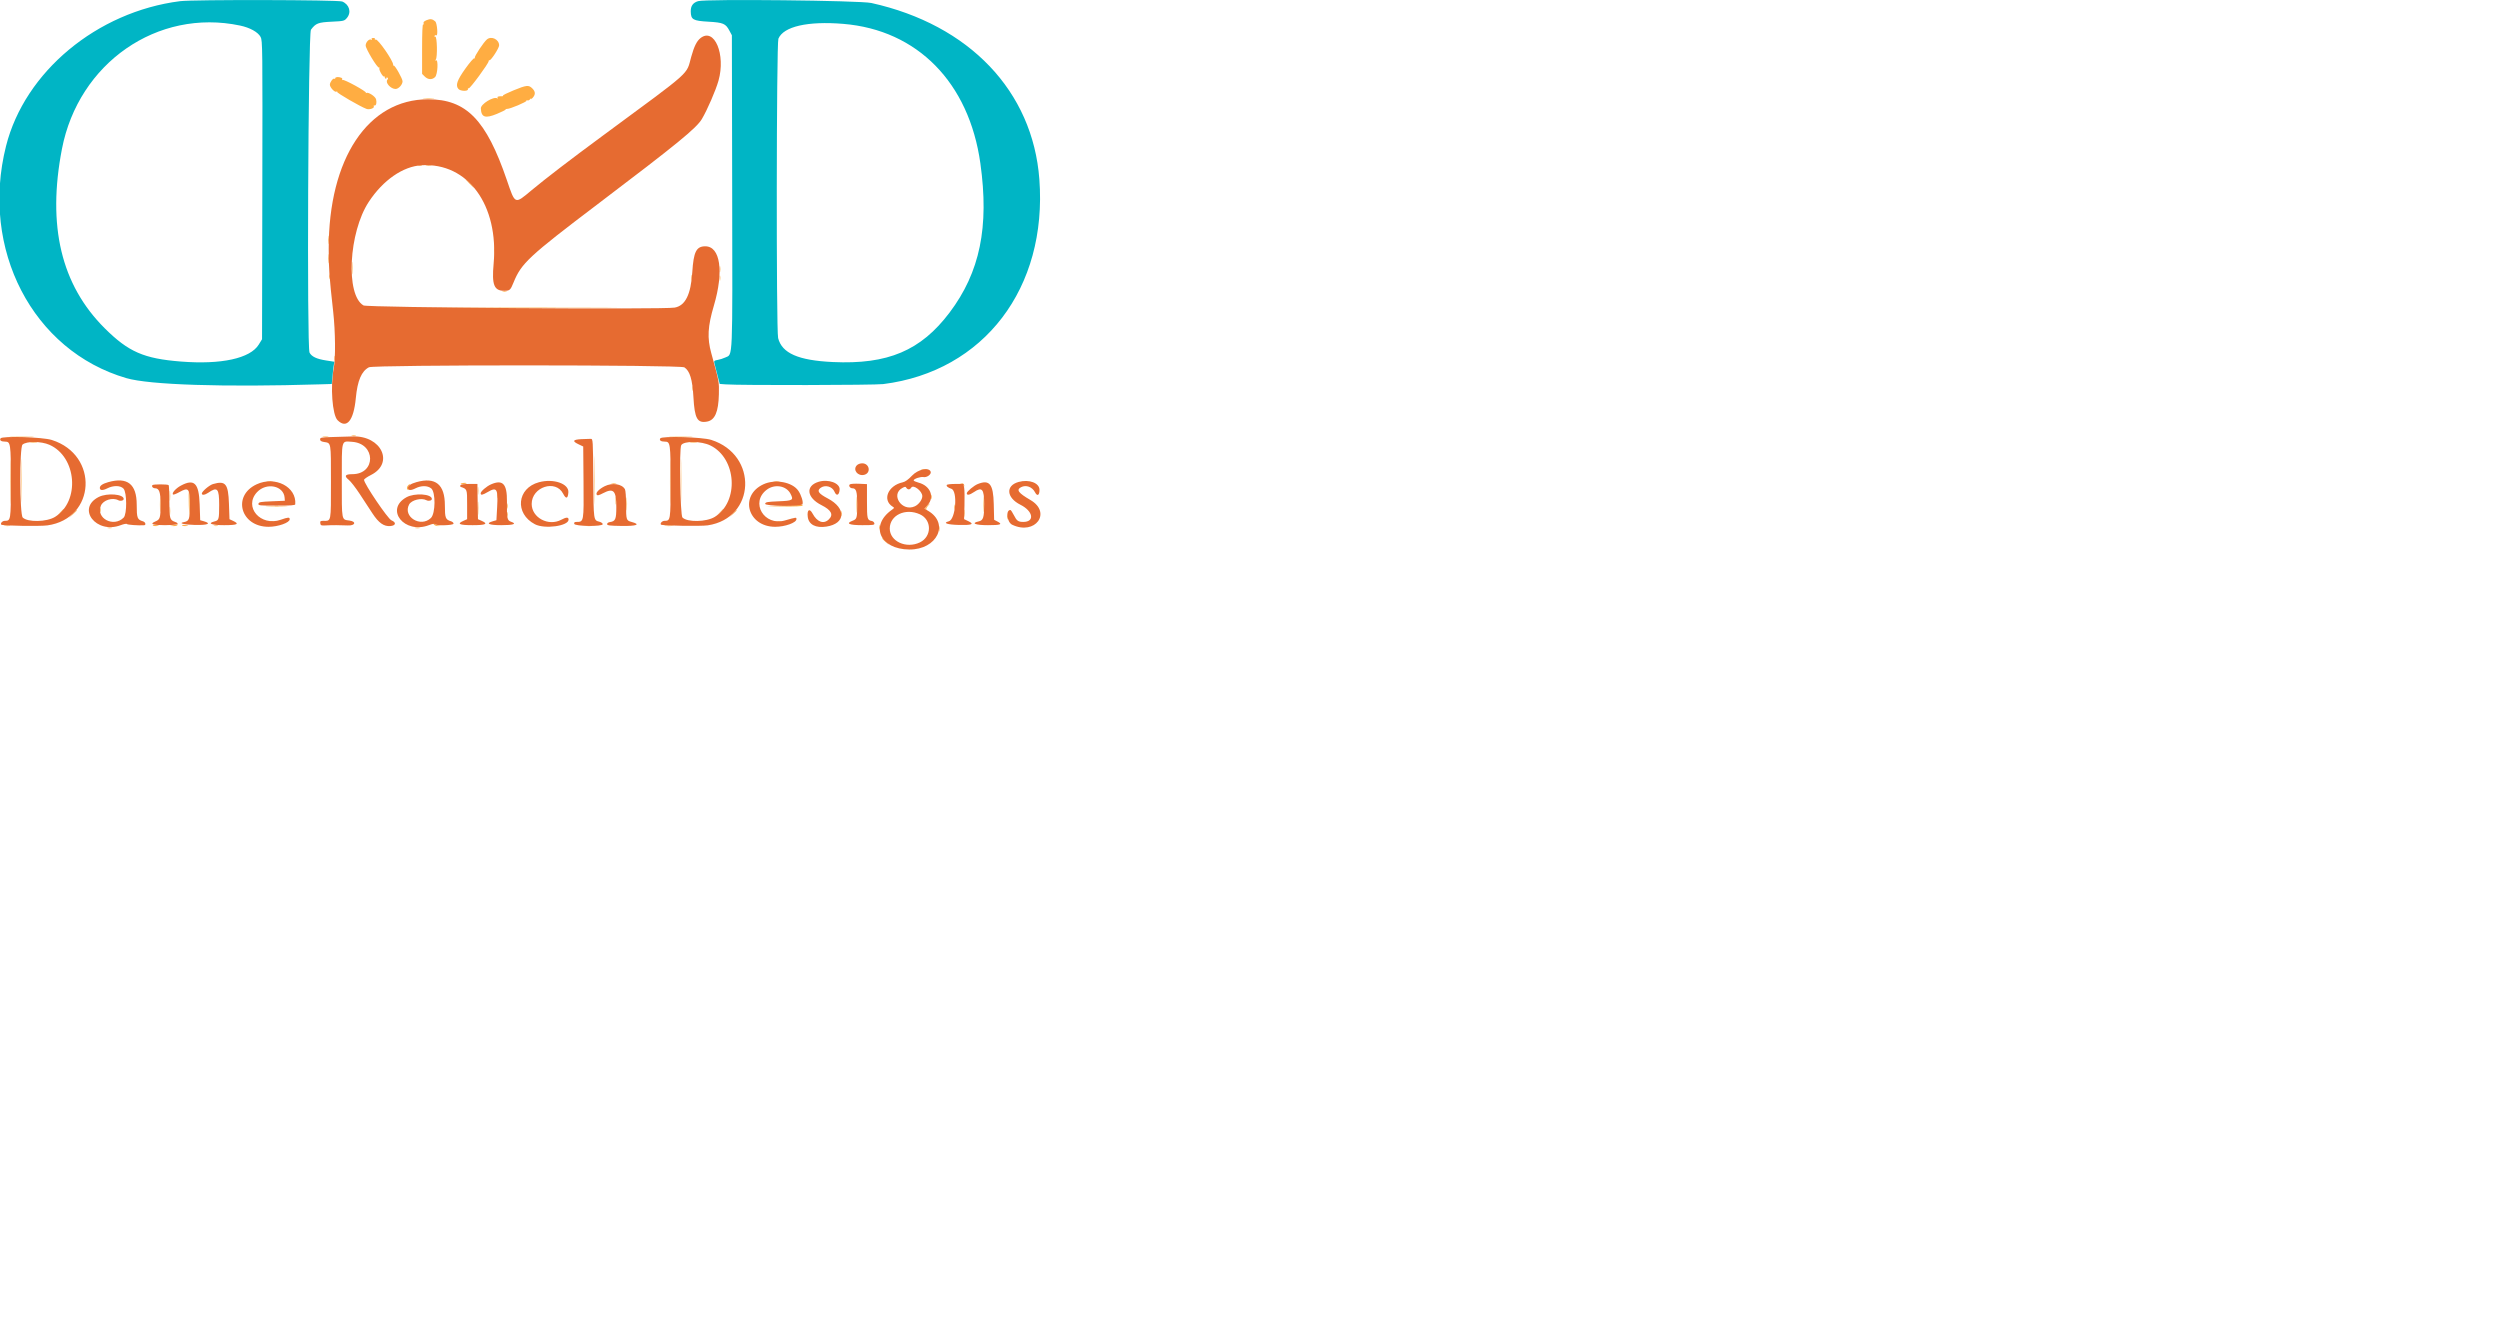
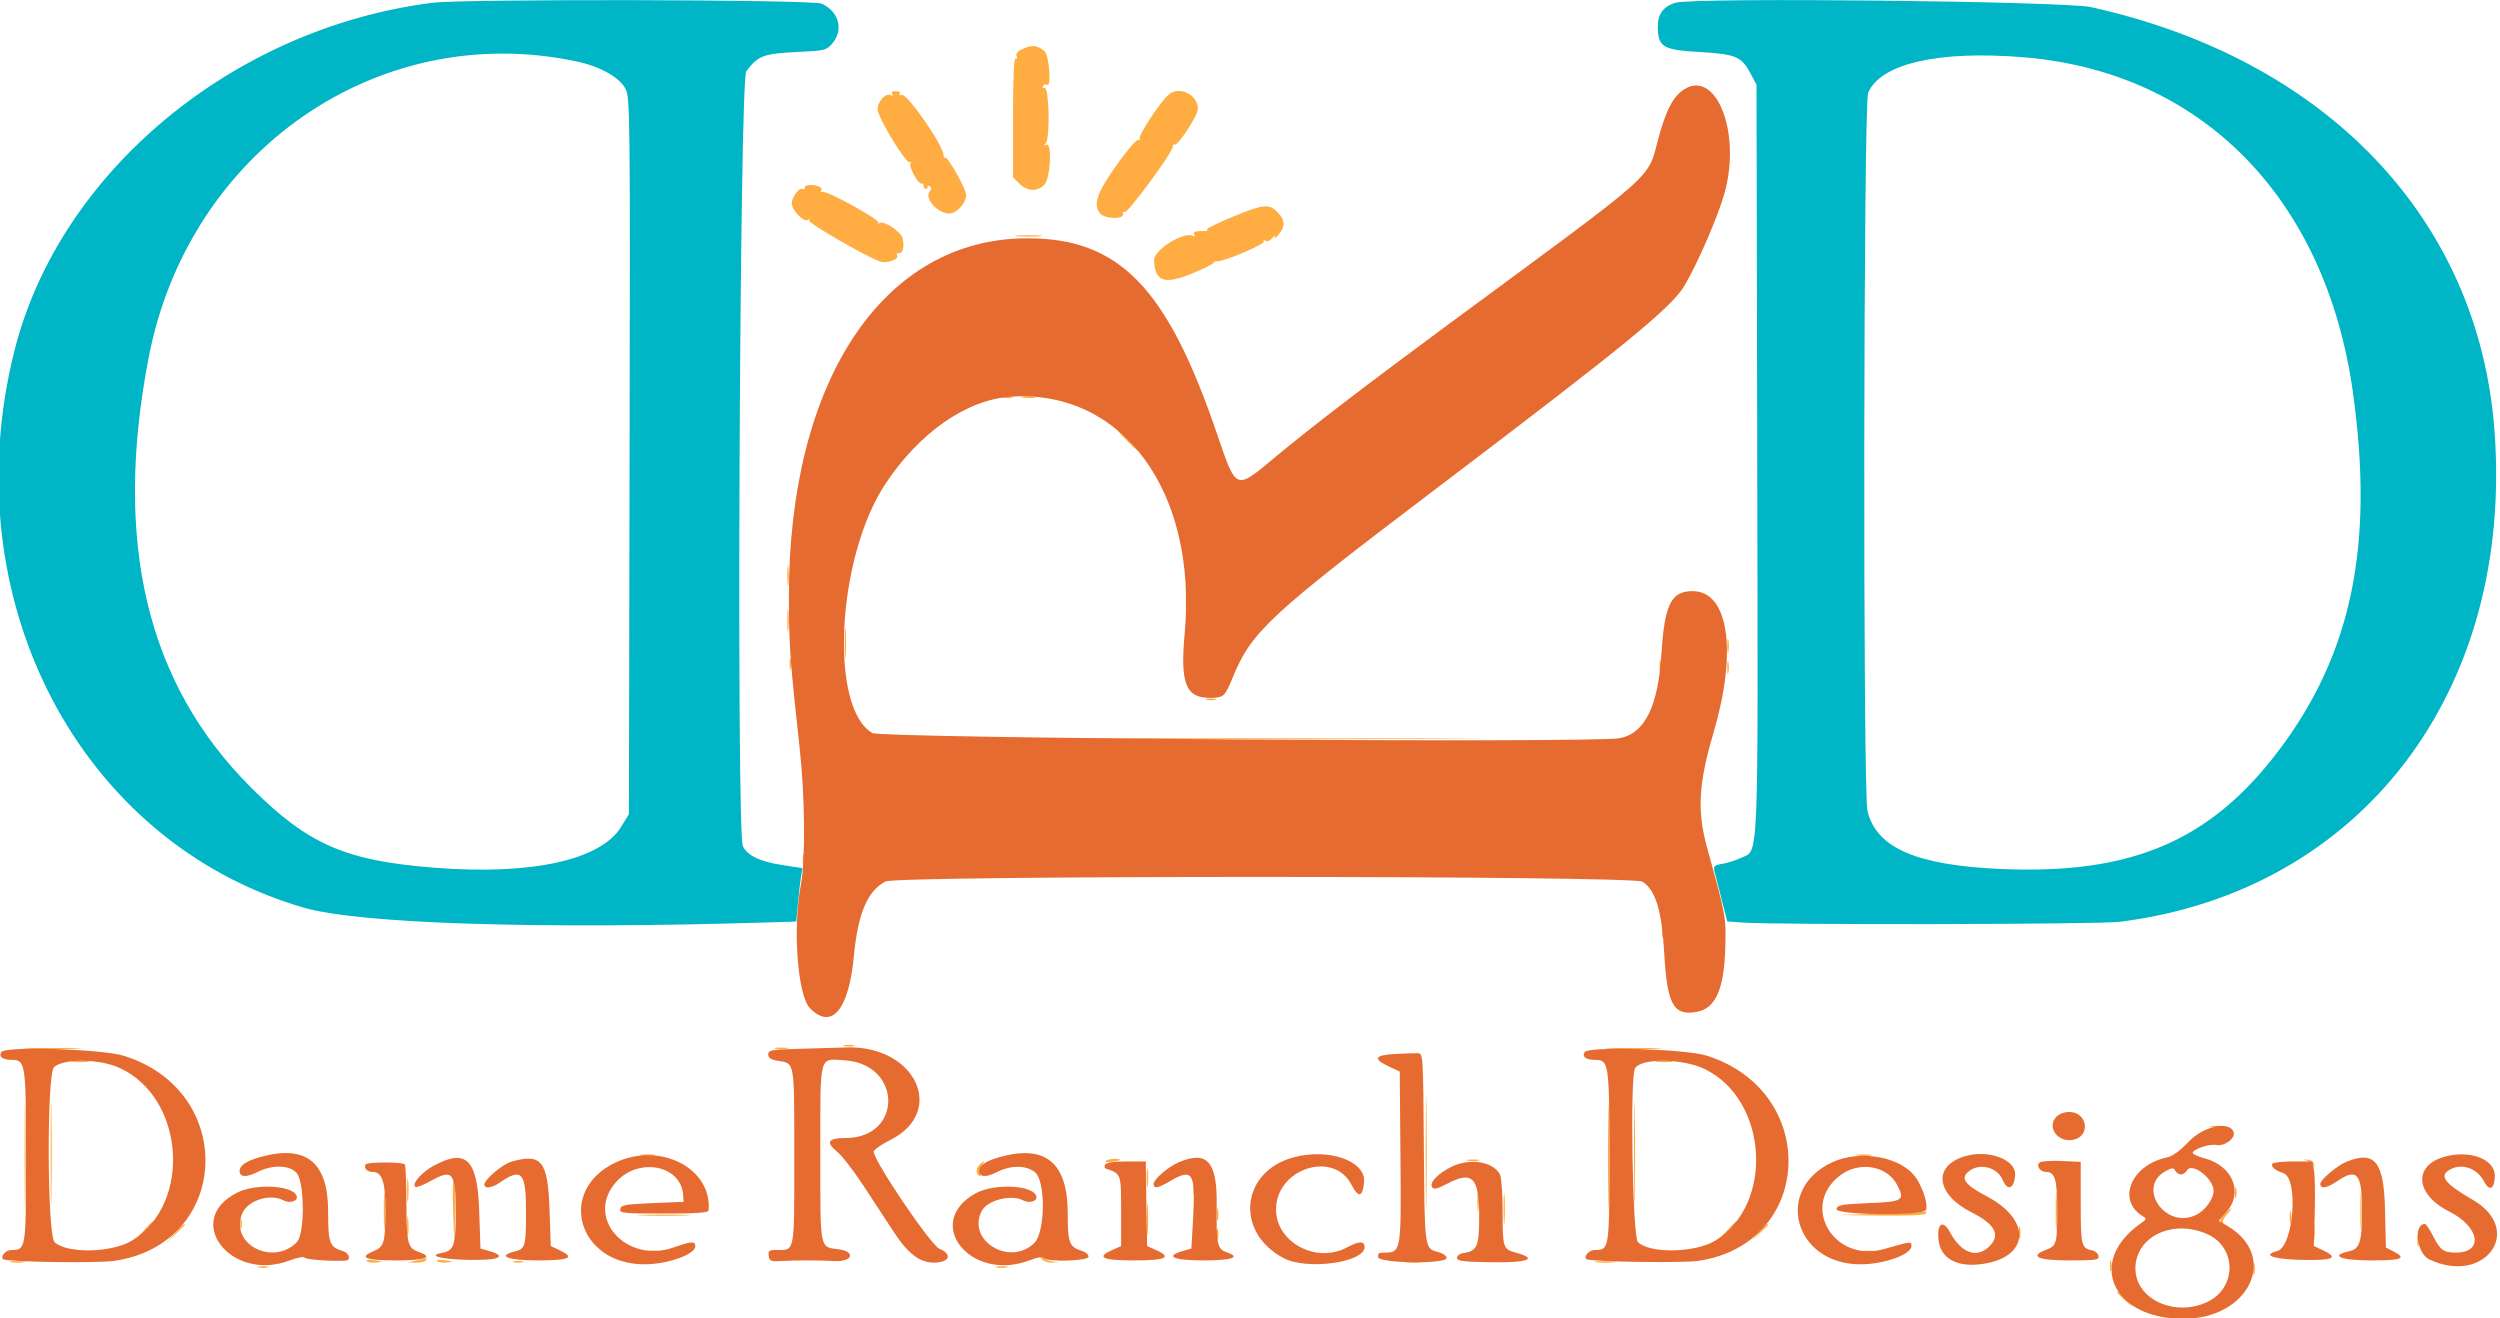
- <svg xmlns="http://www.w3.org/2000/svg" id="svg" version="1.1" width="960" height="507" style="display: block;">
+ <svg xmlns="http://www.w3.org/2000/svg" id="svg" version="1.1" viewBox="0 0 400 210.865" style="display: block;">
  <g id="svgg">
    <path id="path0" d="M163.787 7.752 C 162.821 8.158,162.484 8.524,162.659 8.979 C 162.801 9.351,162.732 9.518,162.495 9.372 C 162.228 9.207,162.083 12.507,162.083 18.744 L 162.083 28.371 163.106 29.394 C 164.345 30.633,165.957 30.709,167.083 29.583 C 168.084 28.583,168.376 22.592,167.396 23.180 C 166.998 23.419,166.985 23.351,167.341 22.892 C 168.035 21.997,167.856 13.922,167.145 14.073 C 166.848 14.136,166.725 13.992,166.873 13.754 C 167.020 13.515,167.317 13.428,167.531 13.561 C 168.258 14.010,167.873 8.837,167.133 8.204 C 166.017 7.249,165.235 7.143,163.787 7.752 M142.748 15.064 C 142.938 15.371,142.862 15.432,142.538 15.232 C 141.786 14.767,140.417 16.212,140.417 17.471 C 140.417 18.772,144.990 26.306,145.564 25.951 C 145.783 25.815,145.837 25.907,145.685 26.154 C 145.352 26.692,147.023 29.670,147.494 29.379 C 147.675 29.267,147.797 29.408,147.765 29.692 C 147.734 29.976,147.896 30.208,148.125 30.208 C 148.354 30.208,148.490 30.054,148.427 29.865 C 148.364 29.676,148.514 29.646,148.760 29.798 C 149.076 29.993,149.071 30.239,148.741 30.635 C 147.841 31.720,150.026 34.167,151.895 34.167 C 153.056 34.167,154.583 32.494,154.583 31.223 C 154.583 30.189,151.551 24.837,151.178 25.211 C 151.065 25.324,150.972 25.158,150.972 24.843 C 150.972 23.304,145.118 14.865,144.275 15.189 C 143.963 15.309,143.821 15.222,143.961 14.995 C 144.101 14.769,143.819 14.583,143.333 14.583 C 142.772 14.583,142.559 14.759,142.748 15.064 M187.003 15.119 C 185.742 16.155,182.063 21.713,182.341 22.163 C 182.507 22.431,182.442 22.513,182.187 22.356 C 181.936 22.201,180.440 23.911,178.725 26.314 C 175.489 30.847,174.819 32.816,176.052 34.178 C 176.859 35.070,179.860 35.121,179.677 34.240 C 179.614 33.936,179.742 33.799,179.960 33.934 C 180.400 34.205,187.639 24.367,187.639 23.498 C 187.639 23.198,187.771 23.035,187.932 23.134 C 188.423 23.438,191.667 18.477,191.667 17.422 C 191.667 15.152,188.729 13.701,187.003 15.119 M128.750 30.025 C 128.750 30.267,128.575 30.358,128.362 30.226 C 127.889 29.933,126.667 31.593,126.667 32.528 C 126.667 33.566,128.567 35.579,129.185 35.197 C 129.493 35.006,129.608 35.040,129.461 35.277 C 129.229 35.652,138.445 40.997,140.741 41.819 C 141.893 42.232,143.952 41.497,143.534 40.821 C 143.390 40.587,143.509 40.448,143.798 40.511 C 144.437 40.649,144.746 39.456,144.415 38.135 C 144.140 37.039,141.440 35.262,140.697 35.687 C 140.428 35.841,140.347 35.814,140.517 35.626 C 140.913 35.189,132.105 30.354,131.543 30.701 C 131.311 30.845,131.243 30.765,131.392 30.525 C 131.540 30.284,131.366 29.974,131.005 29.835 C 129.971 29.438,128.750 29.541,128.750 30.025 M197.218 34.690 C 194.886 35.646,193.056 36.554,193.151 36.709 C 193.246 36.863,193.092 36.981,192.808 36.971 C 191.382 36.919,190.805 37.118,191.081 37.564 C 191.259 37.851,191.196 37.933,190.928 37.767 C 189.549 36.915,184.579 39.963,184.647 41.619 C 184.790 45.081,186.301 45.596,190.833 43.725 C 192.667 42.968,194.167 42.216,194.167 42.054 C 194.167 41.892,194.401 41.785,194.688 41.817 C 195.695 41.929,202.481 39.057,202.217 38.630 C 202.062 38.378,202.162 38.333,202.463 38.519 C 202.760 38.702,203.234 38.512,203.600 38.063 C 203.960 37.621,204.113 37.559,203.957 37.917 C 203.808 38.260,204.076 38.099,204.552 37.558 C 205.691 36.263,205.644 35.189,204.394 33.939 C 203.022 32.567,202.182 32.655,197.218 34.690 M162.813 37.805 C 163.786 37.893,165.380 37.893,166.354 37.805 C 167.328 37.717,166.531 37.646,164.583 37.646 C 162.635 37.646,161.839 37.717,162.813 37.805 M160.521 63.621 C 160.922 63.725,161.578 63.725,161.979 63.621 C 162.380 63.516,162.052 63.430,161.250 63.430 C 160.448 63.430,160.120 63.516,160.521 63.621 M163.646 63.627 C 164.161 63.727,165.005 63.727,165.521 63.627 C 166.036 63.528,165.615 63.447,164.583 63.447 C 163.552 63.447,163.130 63.528,163.646 63.627 M180.208 70.417 C 181.103 71.333,181.930 72.083,182.044 72.083 C 182.159 72.083,181.520 71.333,180.625 70.417 C 179.730 69.500,178.904 68.750,178.789 68.750 C 178.675 68.750,179.313 69.500,180.208 70.417 M125.967 92.083 C 125.967 93.573,126.042 94.182,126.135 93.438 C 126.227 92.693,126.227 91.474,126.135 90.729 C 126.042 89.984,125.967 90.594,125.967 92.083 M189.720 96.042 C 189.722 97.646,189.797 98.251,189.887 97.387 C 189.978 96.522,189.976 95.210,189.884 94.470 C 189.792 93.730,189.718 94.438,189.720 96.042 M125.970 99.375 C 125.972 100.979,126.047 101.584,126.137 100.720 C 126.228 99.855,126.226 98.543,126.134 97.803 C 126.042 97.064,125.968 97.771,125.970 99.375 M135.150 102.917 C 135.150 105.094,135.220 105.984,135.306 104.896 C 135.392 103.807,135.392 102.026,135.306 100.938 C 135.220 99.849,135.150 100.740,135.150 102.917 M276.363 103.333 C 276.363 104.365,276.445 104.786,276.544 104.271 C 276.643 103.755,276.643 102.911,276.544 102.396 C 276.445 101.880,276.363 102.302,276.363 103.333 M126.347 106.250 C 126.347 107.052,126.432 107.380,126.537 106.979 C 126.642 106.578,126.642 105.922,126.537 105.521 C 126.432 105.120,126.347 105.448,126.347 106.250 M265.530 106.667 C 265.530 107.698,265.611 108.120,265.711 107.604 C 265.810 107.089,265.810 106.245,265.711 105.729 C 265.611 105.214,265.530 105.635,265.530 106.667 M276.355 106.875 C 276.360 107.792,276.445 108.118,276.545 107.599 C 276.644 107.081,276.641 106.331,276.536 105.933 C 276.432 105.534,276.350 105.958,276.355 106.875 M193.021 111.954 C 193.422 112.059,194.078 112.059,194.479 111.954 C 194.880 111.849,194.552 111.763,193.750 111.763 C 192.948 111.763,192.620 111.849,193.021 111.954 M171.563 118.229 C 187.661 118.290,214.005 118.290,230.104 118.229 C 246.203 118.169,233.031 118.119,200.833 118.119 C 168.635 118.119,155.464 118.169,171.563 118.229 M128.430 137.500 C 128.430 138.302,128.516 138.630,128.621 138.229 C 128.725 137.828,128.725 137.172,128.621 136.771 C 128.516 136.370,128.430 136.698,128.430 137.500 M265.930 149.167 C 265.930 149.969,266.016 150.297,266.121 149.896 C 266.225 149.495,266.225 148.839,266.121 148.438 C 266.016 148.036,265.930 148.365,265.930 149.167 M135.104 167.371 C 135.505 167.475,136.161 167.475,136.563 167.371 C 136.964 167.266,136.635 167.180,135.833 167.180 C 135.031 167.180,134.703 167.266,135.104 167.371 M4.479 167.810 C 6.599 167.886,10.068 167.886,12.187 167.810 C 14.307 167.735,12.573 167.673,8.333 167.673 C 4.094 167.673,2.359 167.735,4.479 167.810 M124.063 167.794 C 124.578 167.893,125.422 167.893,125.938 167.794 C 126.453 167.695,126.031 167.613,125.000 167.613 C 123.969 167.613,123.547 167.695,124.063 167.794 M257.583 167.810 C 259.577 167.886,262.952 167.886,265.083 167.811 C 267.214 167.735,265.583 167.673,261.458 167.672 C 257.333 167.672,255.589 167.734,257.583 167.810 M11.771 169.882 C 12.401 169.977,13.432 169.977,14.063 169.882 C 14.693 169.786,14.177 169.708,12.917 169.708 C 11.656 169.708,11.141 169.786,11.771 169.882 M228.105 184.375 C 228.105 192.625,228.160 196.059,228.228 192.006 C 228.297 187.953,228.297 181.203,228.229 177.006 C 228.161 172.809,228.105 176.125,228.105 184.375 M265.104 169.882 C 265.734 169.977,266.766 169.977,267.396 169.882 C 268.026 169.786,267.510 169.708,266.250 169.708 C 264.990 169.708,264.474 169.786,265.104 169.882 M3.937 185.000 C 3.937 192.677,3.993 195.818,4.062 191.979 C 4.131 188.141,4.131 181.859,4.062 178.021 C 3.993 174.182,3.937 177.323,3.937 185.000 M8.103 184.583 C 8.103 192.031,8.159 195.078,8.228 191.354 C 8.297 187.630,8.297 181.536,8.228 177.813 C 8.159 174.089,8.103 177.135,8.103 184.583 M257.270 185.000 C 257.270 192.677,257.326 195.818,257.395 191.979 C 257.464 188.141,257.464 181.859,257.395 178.021 C 257.326 174.182,257.270 177.323,257.270 185.000 M261.436 184.583 C 261.436 192.031,261.493 195.078,261.562 191.354 C 261.631 187.630,261.631 181.536,261.562 177.813 C 261.493 174.089,261.436 177.135,261.436 184.583 M353.860 180.299 C 354.493 180.395,355.431 180.392,355.943 180.293 C 356.456 180.194,355.938 180.116,354.792 180.119 C 353.646 180.122,353.227 180.203,353.860 180.299 M102.610 184.882 C 103.243 184.978,104.181 184.976,104.693 184.877 C 105.206 184.778,104.688 184.699,103.542 184.703 C 102.396 184.706,101.977 184.787,102.610 184.882 M297.193 184.882 C 297.827 184.978,298.764 184.976,299.277 184.877 C 299.789 184.778,299.271 184.699,298.125 184.703 C 296.979 184.706,296.560 184.787,297.193 184.882 M176.922 185.758 C 176.806 185.946,177.263 186.018,177.939 185.919 C 178.614 185.820,179.167 185.666,179.167 185.578 C 179.167 185.260,177.128 185.424,176.922 185.758 M234.901 185.711 C 235.419 185.811,236.169 185.807,236.567 185.703 C 236.966 185.599,236.542 185.517,235.625 185.522 C 234.708 185.526,234.382 185.612,234.901 185.711 M369.037 185.687 C 369.538 185.795,370.043 186.201,370.159 186.588 C 370.310 187.094,370.345 187.058,370.284 186.458 C 370.227 185.893,369.867 185.603,369.162 185.557 C 368.293 185.500,368.273 185.521,369.037 185.687 M156.750 186.333 C 156.143 186.940,156.102 187.776,156.662 188.122 C 156.899 188.268,156.968 188.100,156.824 187.725 C 156.686 187.366,156.805 186.794,157.088 186.453 C 157.703 185.712,157.458 185.625,156.750 186.333 M183.462 188.542 C 183.465 189.917,183.543 190.429,183.635 189.680 C 183.728 188.931,183.726 187.806,183.631 187.180 C 183.536 186.554,183.460 187.167,183.462 188.542 M65.140 190.417 C 65.140 192.135,65.214 192.839,65.304 191.979 C 65.393 191.120,65.393 189.714,65.304 188.854 C 65.214 187.995,65.140 188.698,65.140 190.417 M72.498 193.874 L 72.705 199.375 72.824 194.201 C 72.890 191.355,72.797 188.879,72.618 188.699 C 72.438 188.519,72.385 190.848,72.498 193.874 M328.911 193.750 C 328.911 196.615,328.977 197.786,329.058 196.354 C 329.140 194.922,329.140 192.578,329.058 191.146 C 328.977 189.714,328.911 190.885,328.911 193.750 M61.408 193.750 C 61.408 196.385,61.475 197.464,61.558 196.146 C 61.641 194.828,61.641 192.672,61.558 191.354 C 61.475 190.036,61.408 191.115,61.408 193.750 M190.930 190.417 C 190.930 191.219,191.016 191.547,191.121 191.146 C 191.225 190.745,191.225 190.089,191.121 189.688 C 191.016 189.286,190.930 189.615,190.930 190.417 M377.658 193.750 C 377.658 196.385,377.725 197.464,377.808 196.146 C 377.891 194.828,377.891 192.672,377.808 191.354 C 377.725 190.036,377.658 191.115,377.658 193.750 M240.569 193.542 C 240.570 195.833,240.640 196.718,240.724 195.507 C 240.809 194.296,240.808 192.421,240.722 191.340 C 240.637 190.259,240.568 191.250,240.569 193.542 M357.597 190.833 C 357.597 191.635,357.682 191.964,357.787 191.563 C 357.892 191.161,357.892 190.505,357.787 190.104 C 357.682 189.703,357.597 190.031,357.597 190.833 M236.379 192.292 C 236.381 193.667,236.459 194.179,236.552 193.430 C 236.645 192.681,236.643 191.556,236.548 190.930 C 236.453 190.304,236.377 190.917,236.379 192.292 M183.486 195.208 C 183.487 197.500,183.557 198.384,183.641 197.174 C 183.725 195.963,183.725 194.088,183.639 193.007 C 183.554 191.926,183.484 192.917,183.486 195.208 M194.688 194.375 C 194.693 195.292,194.778 195.618,194.878 195.099 C 194.978 194.581,194.974 193.831,194.870 193.433 C 194.765 193.034,194.684 193.458,194.688 194.375 M355.875 194.331 C 355.146 195.106,355.060 195.400,355.489 195.648 C 355.793 195.823,355.899 195.810,355.725 195.619 C 355.551 195.427,355.818 194.834,356.319 194.302 C 356.819 193.769,357.135 193.333,357.020 193.333 C 356.906 193.333,356.390 193.782,355.875 194.331 M366.355 194.792 C 366.360 195.708,366.445 196.034,366.545 195.516 C 366.644 194.998,366.641 194.248,366.536 193.849 C 366.432 193.451,366.350 193.875,366.355 194.792 M65.133 196.250 C 65.133 197.740,65.209 198.349,65.301 197.604 C 65.394 196.859,65.394 195.641,65.301 194.896 C 65.209 194.151,65.133 194.760,65.133 196.250 M301.042 194.167 L 293.958 194.406 300.913 194.494 C 305.198 194.549,307.966 194.423,308.125 194.167 C 308.267 193.938,308.325 193.790,308.254 193.839 C 308.183 193.888,304.938 194.035,301.042 194.167 M102.813 194.477 C 104.703 194.554,107.797 194.554,109.688 194.477 C 111.578 194.399,110.031 194.336,106.250 194.336 C 102.469 194.336,100.922 194.399,102.813 194.477 M38.430 195.833 C 38.430 196.635,38.516 196.964,38.621 196.563 C 38.725 196.161,38.725 195.505,38.621 195.104 C 38.516 194.703,38.430 195.031,38.430 195.833 M370.125 197.083 C 370.125 198.344,370.203 198.859,370.298 198.229 C 370.394 197.599,370.394 196.568,370.298 195.938 C 370.203 195.307,370.125 195.823,370.125 197.083 M23.099 196.771 L 21.875 198.125 23.229 196.901 C 23.974 196.228,24.583 195.619,24.583 195.547 C 24.583 195.225,24.240 195.509,23.099 196.771 M276.432 196.771 L 275.208 198.125 276.563 196.901 C 277.307 196.228,277.917 195.619,277.917 195.547 C 277.917 195.225,277.573 195.509,276.432 196.771 M27.894 197.396 L 26.458 198.958 28.021 197.522 C 28.880 196.733,29.583 196.030,29.583 195.960 C 29.583 195.642,29.231 195.941,27.894 197.396 M281.432 197.188 L 280.208 198.542 281.563 197.318 C 282.307 196.645,282.917 196.035,282.917 195.964 C 282.917 195.642,282.573 195.925,281.432 197.188 M323.022 197.292 C 323.026 198.208,323.112 198.534,323.211 198.016 C 323.311 197.498,323.307 196.748,323.203 196.349 C 323.099 195.951,323.017 196.375,323.022 197.292 M194.680 197.500 C 194.680 198.302,194.766 198.630,194.871 198.229 C 194.975 197.828,194.975 197.172,194.871 196.771 C 194.766 196.370,194.680 196.698,194.680 197.500 M386.772 198.542 C 386.776 199.458,386.862 199.784,386.961 199.266 C 387.061 198.748,387.057 197.998,386.953 197.599 C 386.849 197.201,386.767 197.625,386.772 198.542 M103.651 200.295 C 104.169 200.394,104.919 200.391,105.317 200.286 C 105.716 200.182,105.292 200.100,104.375 200.105 C 103.458 200.110,103.132 200.195,103.651 200.295 M298.234 200.295 C 298.752 200.394,299.502 200.391,299.901 200.286 C 300.299 200.182,299.875 200.100,298.958 200.105 C 298.042 200.110,297.716 200.195,298.234 200.295 M166.667 201.458 C 166.952 201.802,167.678 202.055,168.280 202.021 L 169.375 201.958 168.229 201.785 C 167.599 201.689,167.083 201.436,167.083 201.222 C 167.083 201.008,166.873 200.833,166.616 200.833 C 166.293 200.833,166.308 201.027,166.667 201.458 M58.700 201.783 C 58.901 201.984,59.604 202.081,60.262 201.999 C 61.363 201.862,61.334 201.833,59.896 201.634 C 59.000 201.510,58.490 201.573,58.700 201.783 M66.667 201.667 L 65.208 201.974 66.538 202.028 C 67.269 202.059,67.983 201.896,68.125 201.667 C 68.267 201.438,68.325 201.275,68.254 201.305 C 68.183 201.335,67.469 201.498,66.667 201.667 M69.950 201.783 C 70.151 201.984,70.854 202.081,71.512 201.999 C 72.613 201.862,72.584 201.833,71.146 201.634 C 70.250 201.510,69.740 201.573,69.950 201.783 M337.597 202.500 C 337.597 203.302,337.682 203.630,337.787 203.229 C 337.892 202.828,337.892 202.172,337.787 201.771 C 337.682 201.370,337.597 201.698,337.597 202.500 M1.777 201.966 C 2.410 202.061,3.347 202.059,3.860 201.960 C 4.372 201.861,3.854 201.783,2.708 201.786 C 1.563 201.789,1.143 201.870,1.777 201.966 M82.188 201.954 C 82.589 202.059,83.245 202.059,83.646 201.954 C 84.047 201.849,83.719 201.763,82.917 201.763 C 82.115 201.763,81.786 201.849,82.188 201.954 M224.903 201.969 C 225.652 202.061,226.777 202.059,227.403 201.964 C 228.029 201.869,227.417 201.793,226.042 201.796 C 224.667 201.798,224.154 201.876,224.903 201.969 M255.303 201.967 C 256.043 202.059,257.355 202.061,258.220 201.971 C 259.084 201.881,258.479 201.805,256.875 201.803 C 255.271 201.802,254.564 201.875,255.303 201.967 M360.522 203.125 C 360.526 204.042,360.612 204.368,360.711 203.849 C 360.811 203.331,360.807 202.581,360.703 202.183 C 360.599 201.784,360.517 202.208,360.522 203.125 M41.354 202.787 C 41.755 202.892,42.411 202.892,42.813 202.787 C 43.214 202.682,42.885 202.597,42.083 202.597 C 41.281 202.597,40.953 202.682,41.354 202.787 M159.484 202.795 C 160.002 202.894,160.752 202.891,161.151 202.786 C 161.549 202.682,161.125 202.600,160.208 202.605 C 159.292 202.610,158.966 202.695,159.484 202.795 M338.750 206.797 C 338.750 206.869,339.359 207.478,340.104 208.151 L 341.458 209.375 340.235 208.021 C 339.094 206.759,338.750 206.475,338.750 206.797 " stroke="none" fill="#ffad42" fill-rule="evenodd" />
    <path id="path1" d="M269.003 14.623 C 267.563 15.756,266.562 17.771,265.430 21.818 C 263.424 28.989,266.355 26.375,231.458 52.110 C 218.918 61.358,209.510 68.567,204.167 73.025 C 197.565 78.532,197.887 78.664,194.612 69.098 C 186.686 45.946,179.051 38.125,164.375 38.125 C 141.320 38.125,126.175 60.909,126.220 95.526 C 126.230 103.260,126.411 105.787,127.955 119.792 C 128.796 127.428,128.889 137.670,128.151 141.458 C 126.798 148.405,127.603 159.334,129.617 161.348 C 133.112 164.842,135.812 161.581,136.634 152.876 C 137.269 146.146,138.813 142.517,141.673 141.038 C 143.587 140.049,261.292 140.075,262.804 141.066 C 264.906 142.443,265.899 145.718,266.278 152.520 C 266.736 160.757,267.768 162.595,271.533 161.888 C 274.525 161.327,275.880 158.199,276.050 151.458 C 276.171 146.651,276.160 146.595,273.134 135.625 C 271.515 129.759,271.757 125.380,274.147 117.292 C 278.005 104.232,276.597 94.583,270.833 94.583 C 267.385 94.583,266.332 96.681,265.836 104.539 C 265.297 113.082,263.160 117.384,259.087 118.118 C 254.690 118.911,141.035 118.121,139.583 117.287 C 132.647 113.303,133.880 89.247,141.623 77.490 C 147.101 69.172,154.723 63.890,161.875 63.456 C 179.660 62.376,191.604 78.716,189.548 101.314 C 188.814 109.386,189.715 111.676,193.618 111.660 C 195.762 111.652,196.000 111.441,197.205 108.470 C 200.197 101.096,203.044 98.447,229.583 78.336 C 260.063 55.238,267.414 49.233,269.513 45.715 C 271.574 42.261,274.853 34.700,275.903 30.978 C 278.745 20.910,274.326 10.436,269.003 14.623 M127.813 167.811 C 123.387 167.930,122.917 168.017,122.917 168.709 C 122.917 169.264,123.327 169.541,124.412 169.717 C 127.201 170.169,127.083 169.497,127.083 185.036 C 127.083 200.767,127.233 200.000,124.165 200.000 C 123.049 200.000,122.878 200.136,122.992 200.938 C 123.110 201.771,123.333 201.863,125.000 201.765 C 127.336 201.628,130.814 201.630,133.542 201.769 C 136.424 201.916,136.977 200.263,134.172 199.887 C 131.104 199.475,131.250 200.242,131.250 184.583 C 131.250 168.384,130.987 169.390,135.156 169.655 C 144.365 170.242,144.478 182.083,135.274 182.083 C 132.481 182.083,132.060 182.774,133.939 184.273 C 134.686 184.869,136.567 187.292,138.118 189.658 C 139.669 192.023,141.875 195.390,143.021 197.140 C 145.424 200.809,147.402 202.211,149.890 202.004 C 152.035 201.827,152.266 200.624,150.312 199.808 C 148.922 199.227,139.792 185.736,139.792 184.264 C 139.792 183.973,140.994 183.129,142.464 182.389 C 151.488 177.840,146.456 167.229,135.445 167.590 C 133.940 167.639,130.505 167.739,127.813 167.811 M0.208 168.333 C -0.252 169.079,0.435 169.583,1.910 169.583 C 4.083 169.583,4.167 170.166,4.167 185.206 C 4.167 199.873,4.147 200.000,1.832 200.000 C 0.919 200.000,0.019 200.991,0.498 201.470 C 0.942 201.914,15.442 202.142,18.218 201.748 C 36.827 199.110,38.075 174.693,19.894 168.950 C 16.356 167.832,0.819 167.345,0.208 168.333 M253.542 168.333 C 253.081 169.079,253.768 169.583,255.243 169.583 C 257.416 169.583,257.500 170.166,257.500 185.206 C 257.500 199.873,257.480 200.000,255.165 200.000 C 254.265 200.000,253.350 200.989,253.818 201.457 C 254.247 201.886,269.213 202.117,271.768 201.735 C 290.221 198.970,291.212 174.663,273.107 168.913 C 269.693 167.829,254.138 167.368,253.542 168.333 M223.229 168.635 C 219.924 168.815,219.622 169.400,222.203 170.625 L 223.958 171.458 224.073 185.208 C 224.199 200.440,224.203 200.417,221.382 200.417 C 220.629 200.417,220.393 200.611,220.496 201.146 C 220.689 202.147,231.458 202.275,231.458 201.276 C 231.458 200.947,230.873 200.526,230.157 200.341 C 227.904 199.757,227.935 199.975,227.818 183.714 C 227.711 168.867,227.690 168.541,226.875 168.512 C 226.417 168.496,224.776 168.551,223.229 168.635 M18.984 170.802 C 29.509 175.458,30.825 192.496,21.122 198.494 C 17.933 200.466,10.604 200.604,8.727 198.727 C 7.537 197.537,7.463 171.782,8.646 170.733 C 10.192 169.362,15.813 169.399,18.984 170.802 M272.788 171.063 C 282.882 175.998,283.895 192.658,274.456 198.494 C 271.266 200.466,263.937 200.604,262.060 198.727 C 261.195 197.862,260.775 172.227,261.604 170.920 C 262.658 169.258,269.270 169.343,272.788 171.063 M328.974 178.733 C 327.408 180.463,329.401 182.950,331.858 182.333 C 334.567 181.653,333.923 177.917,331.097 177.917 C 330.251 177.917,329.425 178.234,328.974 178.733 M350.204 182.657 C 348.781 184.161,347.614 184.999,346.647 185.207 C 340.960 186.436,338.669 192.030,342.812 194.573 C 343.483 194.984,343.460 195.078,342.517 195.739 C 333.884 201.799,337.863 210.926,349.175 211.014 C 359.835 211.097,364.711 201.064,356.396 196.158 L 354.991 195.329 356.245 193.900 C 358.973 190.793,357.243 186.541,352.763 185.343 C 351.702 185.059,350.833 184.669,350.833 184.476 C 350.833 183.880,353.481 182.981,354.602 183.195 C 355.952 183.453,357.754 182.096,357.374 181.107 C 356.680 179.299,352.532 180.196,350.204 182.657 M41.586 185.141 C 39.396 185.759,38.333 186.482,38.333 187.356 C 38.333 188.360,39.433 188.427,41.193 187.529 C 43.534 186.335,46.251 186.379,47.427 187.631 C 48.758 189.047,48.800 197.450,47.483 198.767 C 43.612 202.638,36.735 199.031,38.744 194.182 C 39.632 192.038,43.221 190.908,45.414 192.082 C 46.251 192.530,47.500 192.241,47.500 191.599 C 47.500 189.717,41.092 189.213,37.896 190.844 C 29.221 195.269,36.977 205.228,46.330 201.675 C 47.526 201.220,48.607 201.019,48.736 201.227 C 48.925 201.533,53.099 201.833,55.313 201.698 C 56.202 201.644,55.884 200.488,54.896 200.187 C 52.708 199.520,52.500 198.965,52.498 193.790 C 52.496 185.896,48.931 183.071,41.586 185.141 M159.919 185.141 C 157.729 185.759,156.667 186.482,156.667 187.356 C 156.667 188.360,157.766 188.427,159.526 187.529 C 161.720 186.410,164.145 186.411,165.569 187.530 C 167.336 188.920,167.259 197.193,165.463 198.914 C 161.506 202.705,154.586 198.416,157.096 193.727 C 158.019 192.002,161.834 191.058,163.747 192.082 C 164.585 192.530,165.833 192.241,165.833 191.599 C 165.833 189.644,159.173 189.210,156.051 190.961 C 147.640 195.680,155.332 205.220,164.683 201.667 C 165.978 201.175,166.932 201.004,167.014 201.250 C 167.250 201.958,174.167 201.783,174.167 201.070 C 174.167 200.741,173.745 200.344,173.229 200.187 C 171.065 199.528,170.833 198.938,170.833 194.089 C 170.833 186.006,167.256 183.073,159.919 185.141 M206.964 185.176 C 198.494 187.454,197.557 197.224,205.417 201.316 C 209.161 203.265,218.333 201.998,218.333 199.532 C 218.333 198.526,217.470 198.541,215.525 199.583 C 210.597 202.225,204.167 198.785,204.167 193.507 C 204.167 186.976,213.390 183.977,216.248 189.579 C 217.350 191.739,218.088 191.546,218.251 189.054 C 218.470 185.712,212.544 183.675,206.964 185.176 M314.331 185.014 C 309.197 186.583,309.759 191.109,315.444 193.972 C 319.290 195.909,320.165 197.667,318.202 199.511 C 316.216 201.377,313.754 200.446,312.001 197.166 C 310.859 195.029,309.833 195.781,310.182 198.500 C 310.560 201.452,313.251 202.848,317.338 202.215 C 324.762 201.066,325.050 195.178,317.867 191.403 C 314.375 189.568,313.624 188.530,314.991 187.424 C 316.736 186.010,319.584 186.741,320.447 188.823 C 321.202 190.645,322.261 190.206,322.420 188.006 C 322.600 185.522,318.106 183.860,314.331 185.014 M391.149 185.068 C 386.058 186.472,386.443 191.124,391.875 193.842 C 396.746 196.280,397.423 200.417,392.951 200.417 C 391.002 200.417,390.440 200.019,389.349 197.865 C 388.783 196.747,388.172 195.833,387.993 195.833 C 386.092 195.833,386.665 200.539,388.684 201.502 C 397.502 205.712,404.016 196.854,395.675 191.995 C 391.041 189.295,390.165 188.110,392.056 187.098 C 393.975 186.071,396.382 186.945,397.466 189.063 C 398.310 190.710,399.167 190.227,399.167 188.104 C 399.167 185.456,395.195 183.953,391.149 185.068 M98.533 185.982 C 89.045 190.401,92.394 202.292,103.125 202.291 C 106.805 202.291,111.250 200.708,111.250 199.398 C 111.250 198.549,110.663 198.580,107.808 199.583 C 100.068 202.304,93.458 194.647,98.682 189.011 C 102.296 185.113,108.988 186.478,109.301 191.177 L 109.375 192.292 104.380 192.500 C 100.051 192.681,99.366 192.806,99.245 193.438 C 99.117 194.109,99.669 194.167,106.219 194.167 C 111.609 194.167,113.344 194.040,113.377 193.646 C 113.946 186.941,105.660 182.664,98.533 185.982 M293.125 185.980 C 283.769 190.346,287.102 202.292,297.676 202.291 C 301.469 202.291,305.833 200.717,305.833 199.349 C 305.833 198.590,305.866 198.587,301.406 199.854 C 293.431 202.122,287.990 192.967,294.405 188.074 C 297.462 185.742,301.940 186.486,303.547 189.593 C 304.827 192.068,304.510 192.268,298.958 192.500 C 294.634 192.681,293.949 192.806,293.828 193.438 C 293.638 194.434,307.787 194.574,308.168 193.580 C 308.497 192.723,307.686 190.117,306.583 188.485 C 304.291 185.096,297.664 183.862,293.125 185.980 M69.486 186.460 C 67.520 187.505,65.878 189.350,66.425 189.897 C 66.583 190.055,67.659 189.653,68.815 189.003 C 72.446 186.962,72.917 187.523,72.917 193.885 C 72.917 199.357,72.658 200.111,70.655 200.478 C 68.351 200.900,70.503 201.471,74.790 201.576 C 79.794 201.698,81.365 201.047,78.229 200.150 L 76.875 199.763 76.667 193.641 C 76.390 185.510,74.613 183.733,69.486 186.460 M81.794 185.877 C 80.382 186.285,77.500 188.736,77.500 189.528 C 77.500 190.239,78.692 190.095,79.936 189.234 C 83.485 186.778,84.168 187.528,84.160 193.869 C 84.153 199.458,84.057 199.802,82.392 200.220 C 79.430 200.964,81.204 201.667,86.042 201.667 C 91.178 201.667,92.097 201.220,89.470 200.000 L 88.125 199.375 87.917 193.400 C 87.650 185.738,86.625 184.479,81.794 185.877 M188.542 185.995 C 186.848 186.735,184.583 188.690,184.583 189.412 C 184.583 190.259,185.232 190.143,187.309 188.926 C 190.805 186.877,191.297 187.677,190.902 194.777 L 190.625 199.763 189.271 200.150 C 186.290 201.002,187.693 201.667,192.475 201.667 C 197.158 201.667,198.610 201.177,196.307 200.374 C 194.736 199.826,194.605 199.203,194.670 192.537 C 194.734 185.800,193.066 184.019,188.542 185.995 M326.402 185.971 C 325.690 186.372,326.363 187.500,327.313 187.500 C 328.806 187.500,329.167 188.706,329.160 193.676 C 329.153 198.996,329.060 199.328,327.387 199.964 C 324.619 201.016,326.026 201.667,331.072 201.667 C 335.428 201.667,335.881 201.597,335.755 200.942 C 335.678 200.544,335.243 200.149,334.787 200.064 C 333.014 199.735,332.917 199.341,332.917 192.483 L 332.917 185.902 329.967 185.763 C 328.344 185.687,326.740 185.781,326.402 185.971 M375.470 185.865 C 373.960 186.469,371.250 188.746,371.250 189.410 C 371.250 190.294,372.280 190.125,373.998 188.958 C 377.119 186.840,377.917 187.774,377.917 193.544 C 377.917 198.739,377.581 199.824,375.858 200.203 C 372.660 200.905,374.489 201.667,379.375 201.667 C 384.337 201.667,385.125 201.350,382.956 200.229 L 381.745 199.603 381.602 193.515 C 381.422 185.864,379.977 184.061,375.470 185.865 M58.511 186.299 C 58.157 186.872,58.718 187.500,59.584 187.500 C 61.130 187.500,61.667 189.059,61.661 193.530 C 61.654 198.864,61.474 199.478,59.709 200.216 C 57.334 201.208,58.480 201.667,63.333 201.667 C 68.017 201.667,69.438 201.175,67.106 200.362 C 65.213 199.702,65.042 199.055,65.027 192.502 C 65.019 189.223,64.903 186.430,64.768 186.296 C 64.368 185.896,58.759 185.899,58.511 186.299 M176.826 186.330 C 176.657 186.603,176.693 186.887,176.905 186.961 C 179.418 187.841,179.375 187.722,179.375 193.762 L 179.375 199.375 178.021 199.971 C 175.301 201.168,176.311 201.667,181.458 201.667 C 186.606 201.667,187.616 201.168,184.896 199.971 L 183.542 199.375 183.458 195.208 C 183.411 192.917,183.365 189.870,183.354 188.438 L 183.333 185.833 180.233 185.833 C 178.284 185.833,177.019 186.018,176.826 186.330 M232.247 186.681 C 230.062 187.763,228.677 189.208,229.128 189.937 C 229.395 190.370,229.909 190.255,231.562 189.390 C 235.606 187.275,236.667 188.378,236.667 194.700 C 236.667 199.416,236.333 200.187,234.167 200.483 C 233.582 200.563,233.125 200.899,233.125 201.250 C 233.125 201.770,234.054 201.889,238.646 201.961 C 244.515 202.052,246.165 201.403,242.543 200.428 C 240.478 199.872,240.417 199.679,240.417 193.689 C 240.417 190.942,240.224 188.334,239.988 187.894 C 238.886 185.835,235.141 185.248,232.247 186.681 M363.571 186.203 C 363.294 186.651,364.049 187.298,365.298 187.681 C 367.840 188.460,366.983 199.517,364.328 200.183 C 361.865 200.801,363.657 201.460,368.123 201.577 C 373.216 201.711,374.286 201.291,371.825 200.124 L 370.208 199.357 370.359 194.056 C 370.443 191.141,370.387 188.098,370.236 187.295 L 369.962 185.833 366.881 185.833 C 365.186 185.833,363.696 186.000,363.571 186.203 M348.958 187.917 C 349.279 187.917,349.704 187.627,349.902 187.273 C 350.673 185.896,354.167 188.550,354.167 190.513 C 354.167 191.864,352.834 193.694,351.332 194.407 C 346.403 196.746,341.770 189.860,346.573 187.335 C 347.550 186.822,347.755 186.821,348.042 187.328 C 348.225 187.652,348.637 187.917,348.958 187.917 M353.221 197.485 C 357.878 199.599,357.891 206.026,353.242 208.276 C 348.016 210.806,341.667 207.892,341.667 202.964 C 341.667 197.826,347.685 194.972,353.221 197.485 " stroke="none" fill="#e66b31" fill-rule="evenodd" />
    <path id="path2" d="M69.167 0.449 C 37.225 4.499,9.498 27.576,2.316 56.088 C -7.668 95.728,12.562 134.733,48.542 145.210 C 57.438 147.800,85.915 148.714,122.761 147.591 L 127.397 147.450 127.675 144.454 C 127.828 142.806,128.053 140.885,128.175 140.184 L 128.396 138.909 125.163 138.407 C 121.571 137.848,119.637 136.924,118.858 135.394 C 117.809 133.333,118.336 12.836,119.401 11.410 C 121.253 8.930,122.166 8.577,127.357 8.330 C 131.980 8.111,132.216 8.055,133.171 6.944 C 135.036 4.777,134.200 1.744,131.417 0.581 C 129.835 -0.080,74.268 -0.198,69.167 0.449 M268.091 0.438 C 266.095 1.033,265.202 2.294,265.249 4.448 C 265.317 7.540,266.099 7.989,272.026 8.330 C 277.737 8.659,278.639 9.044,280.099 11.777 L 281.042 13.542 281.157 73.333 C 281.286 140.019,281.458 135.880,278.500 137.283 C 277.698 137.664,276.377 138.084,275.567 138.215 C 274.329 138.416,274.126 138.595,274.299 139.331 C 274.413 139.814,274.925 141.833,275.437 143.819 L 276.368 147.430 278.705 147.602 C 284.246 148.009,335.800 147.913,339.167 147.489 C 377.841 142.617,402.253 110.590,399.114 68.841 C 396.570 35.009,372.238 9.484,334.583 1.146 C 330.236 0.184,271.057 -0.447,268.091 0.438 M92.155 9.807 C 95.990 10.613,99.068 12.320,100.075 14.198 C 100.810 15.566,100.837 17.992,100.733 72.949 L 100.625 130.274 99.360 132.324 C 96.082 137.638,84.984 140.056,69.476 138.834 C 55.239 137.712,49.318 135.125,40.200 126.042 C 23.485 109.390,18.085 86.744,23.786 57.206 C 30.160 24.176,60.493 3.147,92.155 9.807 M323.848 9.168 C 352.277 11.524,372.112 31.709,376.459 62.708 C 379.888 87.167,376.304 104.555,364.644 120.018 C 353.620 134.639,340.928 140.015,319.788 139.021 C 306.542 138.398,300.267 135.645,298.799 129.812 C 298.049 126.835,298.148 16.667,298.902 14.863 C 300.866 10.162,310.181 8.036,323.848 9.168 " stroke="none" fill="#00b5c5" fill-rule="evenodd" />
  </g>
</svg>
